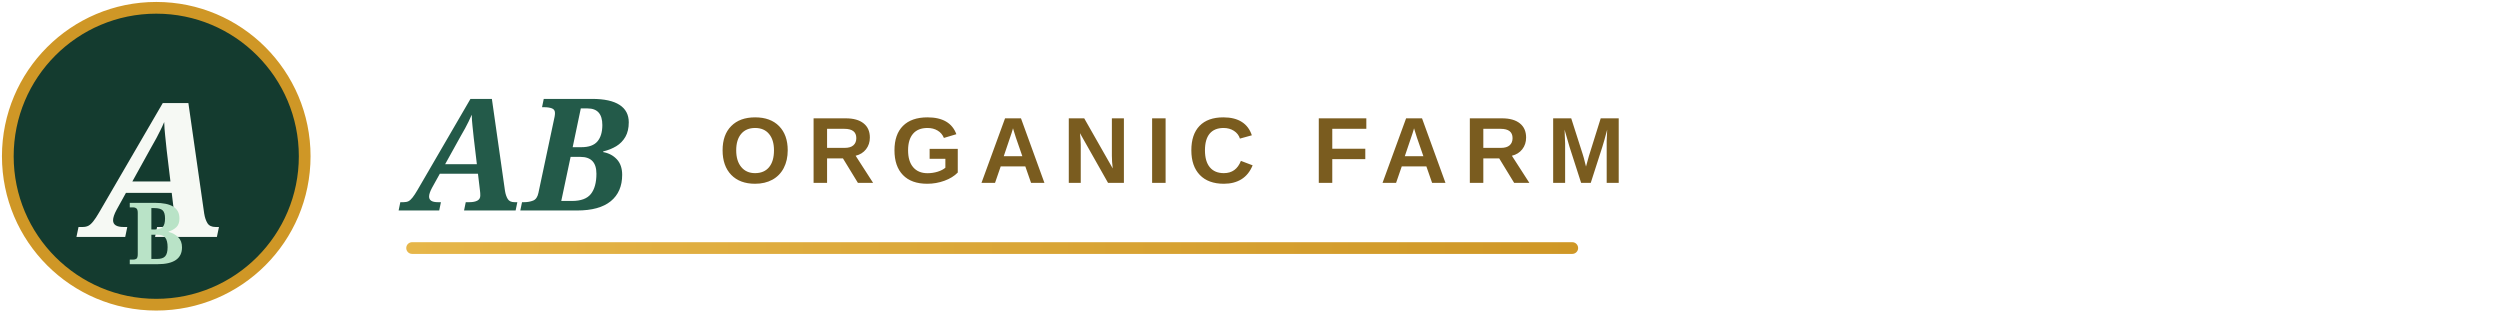
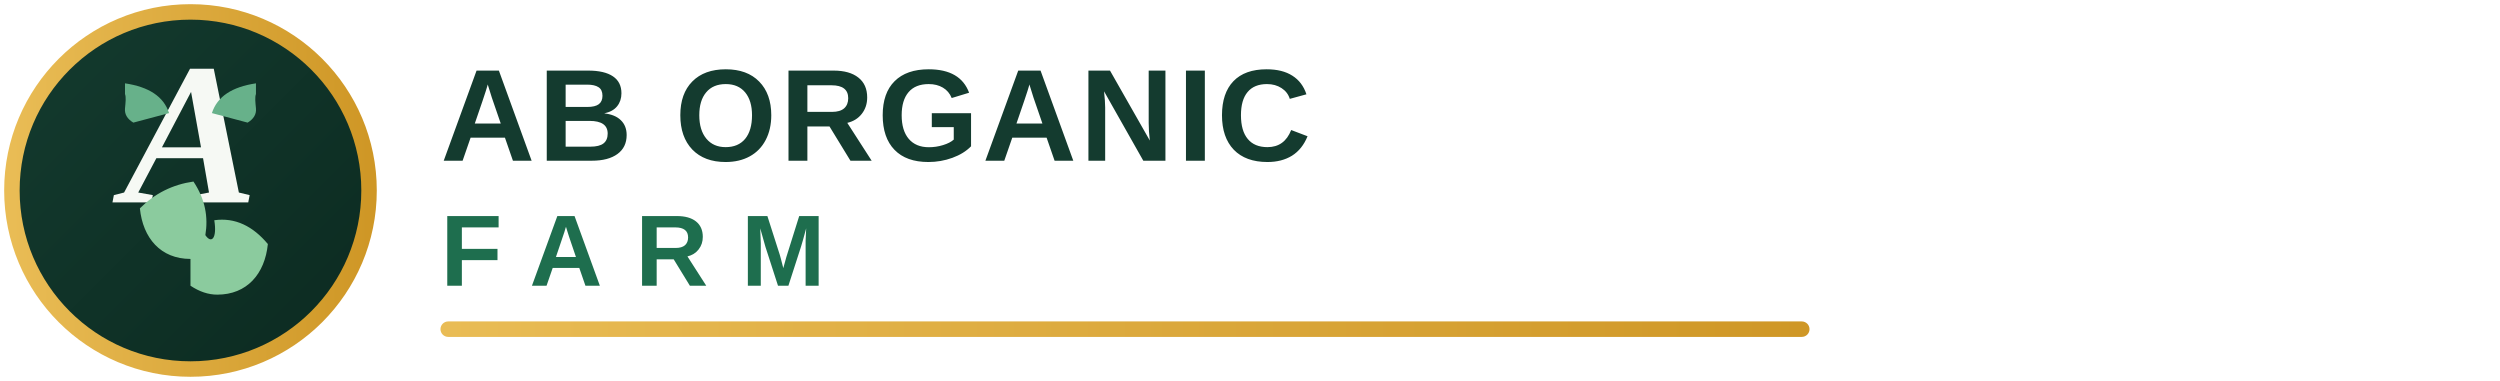
- <svg xmlns="http://www.w3.org/2000/svg" width="640" height="80" viewBox="0 0 640 80" role="img" aria-label="AB Organic Farm">
+ <svg xmlns="http://www.w3.org/2000/svg" width="420" height="64" viewBox="0 0 420 64" role="img" aria-label="AB Organic Farm">
  <defs>
-     <linearGradient id="g" x1="0" y1="0" x2="1" y2="0">
-       <stop offset="0" stop-color="#E6B64A" />
+     <linearGradient id="abg" x1="0" y1="0" x2="1" y2="1">
+       <stop offset="0" stop-color="#143B2F" />
+       <stop offset="1" stop-color="#0B2A20" />
+     </linearGradient>
+     <linearGradient id="agold" x1="0" y1="0" x2="1" y2="0">
+       <stop offset="0" stop-color="#E9BC55" />
      <stop offset="1" stop-color="#CF9726" />
    </linearGradient>
  </defs>
-   <circle cx="40" cy="40" r="38" fill="#143B2F" />
-   <circle cx="40" cy="40" r="38" fill="none" stroke="#CF9726" stroke-width="3" />
-   <text x="40" y="44" text-anchor="middle" font-family="Georgia, serif" font-size="48" font-weight="bold" font-style="italic" fill="#F6F9F4" dominant-baseline="middle">A</text>
-   <text x="40" y="44" text-anchor="middle" font-family="Georgia, serif" font-size="22" font-weight="bold" fill="#B9E3C7" dominant-baseline="middle" dy="16">B</text>
-   <text x="104" y="40" text-anchor="start" font-family="Georgia, serif" font-size="40" font-weight="bold" font-style="italic" fill="#235A49" dominant-baseline="middle">AB</text>
-   <text x="184" y="40" text-anchor="start" font-family="Arial, sans-serif" font-size="24" font-weight="700" letter-spacing="4" fill="#7A5C1F" dominant-baseline="middle">ORGANIC FARM</text>
-   <rect x="104" y="62" width="300" height="3" rx="1.5" fill="url(#g)" />
+   <circle cx="32" cy="32" r="30" fill="url(#abg)" />
+   <circle cx="32" cy="32" r="30" fill="none" stroke="url(#agold)" stroke-width="2.6" />
+   <text x="32" y="34" text-anchor="middle" font-family="Georgia, 'Times New Roman', serif" font-size="34" font-weight="bold" font-style="italic" fill="#F6F9F4">A</text>
+   <path d="M21 14c4 .6 6.5 2.2 7.4 5l-6 1.6c-1-.6-1.5-1.4-1.4-2.4.1-1 .2-1.9 0-2.4z" fill="#67B18A" />
+   <path d="M43 14c-4 .6-6.5 2.2-7.4 5l6 1.6c1-.6 1.5-1.4 1.4-2.4-.1-1-.2-1.9 0-2.4z" fill="#67B18A" />
+   <path d="M32 44.5a12.5 12.5 0 0 0 0-25a12.5 12.5 0 0 0 0 25z" fill="#67B18A" opacity="0" />
+   <path d="M32 43.5c-5 0-8-3.5-8.5-8.5 2.5-2.5 5.5-4 9-4.5 2 3 2.5 6 2 9 1 1.5 2 .6 1.5-2.5 3.5-.5 6.5 1 9 4-.5 5-3.5 8.5-8.5 8.5-1.5 0-3-.5-4.5-1.5z" fill="#8BCB9E" />
+   <text x="74" y="27" text-anchor="start" font-family="Arial, Helvetica, sans-serif" font-size="22" font-weight="900" letter-spacing="0.5" fill="#143B2F">AB ORGANIC</text>
+   <text x="74" y="48" text-anchor="start" font-family="Arial, Helvetica, sans-serif" font-size="17" font-weight="700" letter-spacing="5.5" fill="#1E6E4E">FARM</text>
+   <rect x="74" y="54" width="230" height="2.6" rx="1.3" fill="url(#agold)" />
</svg>
